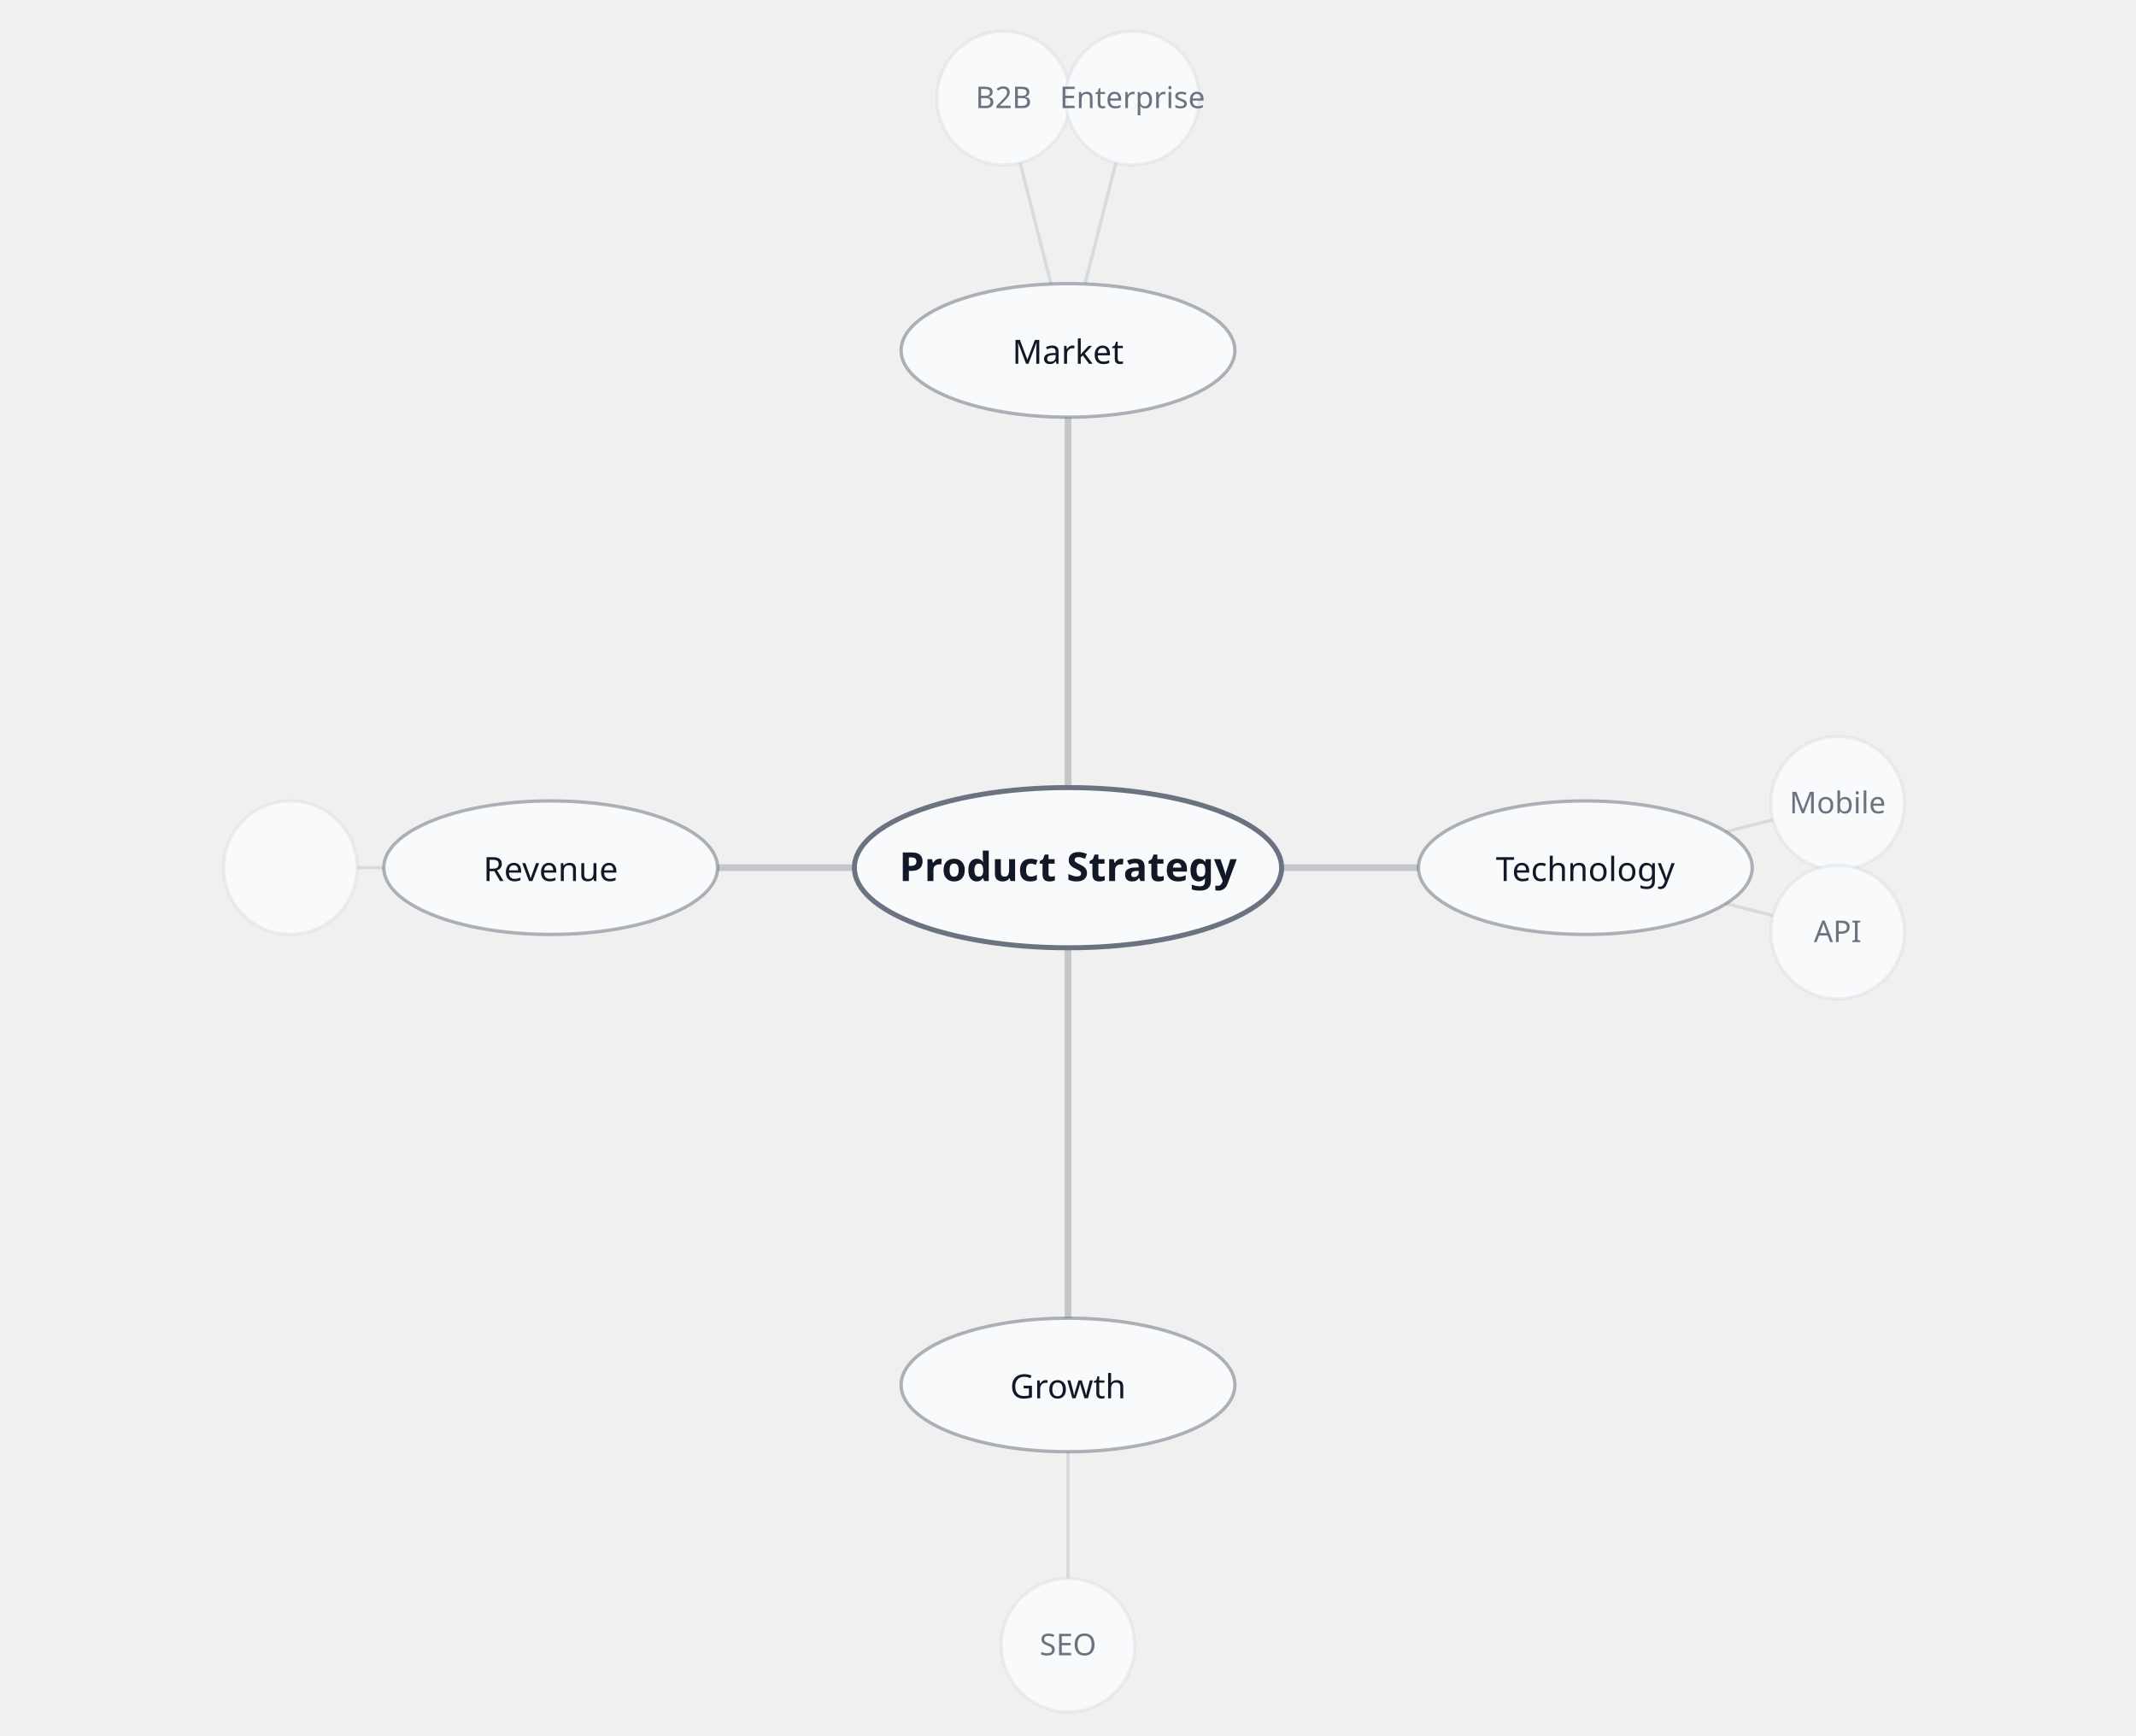
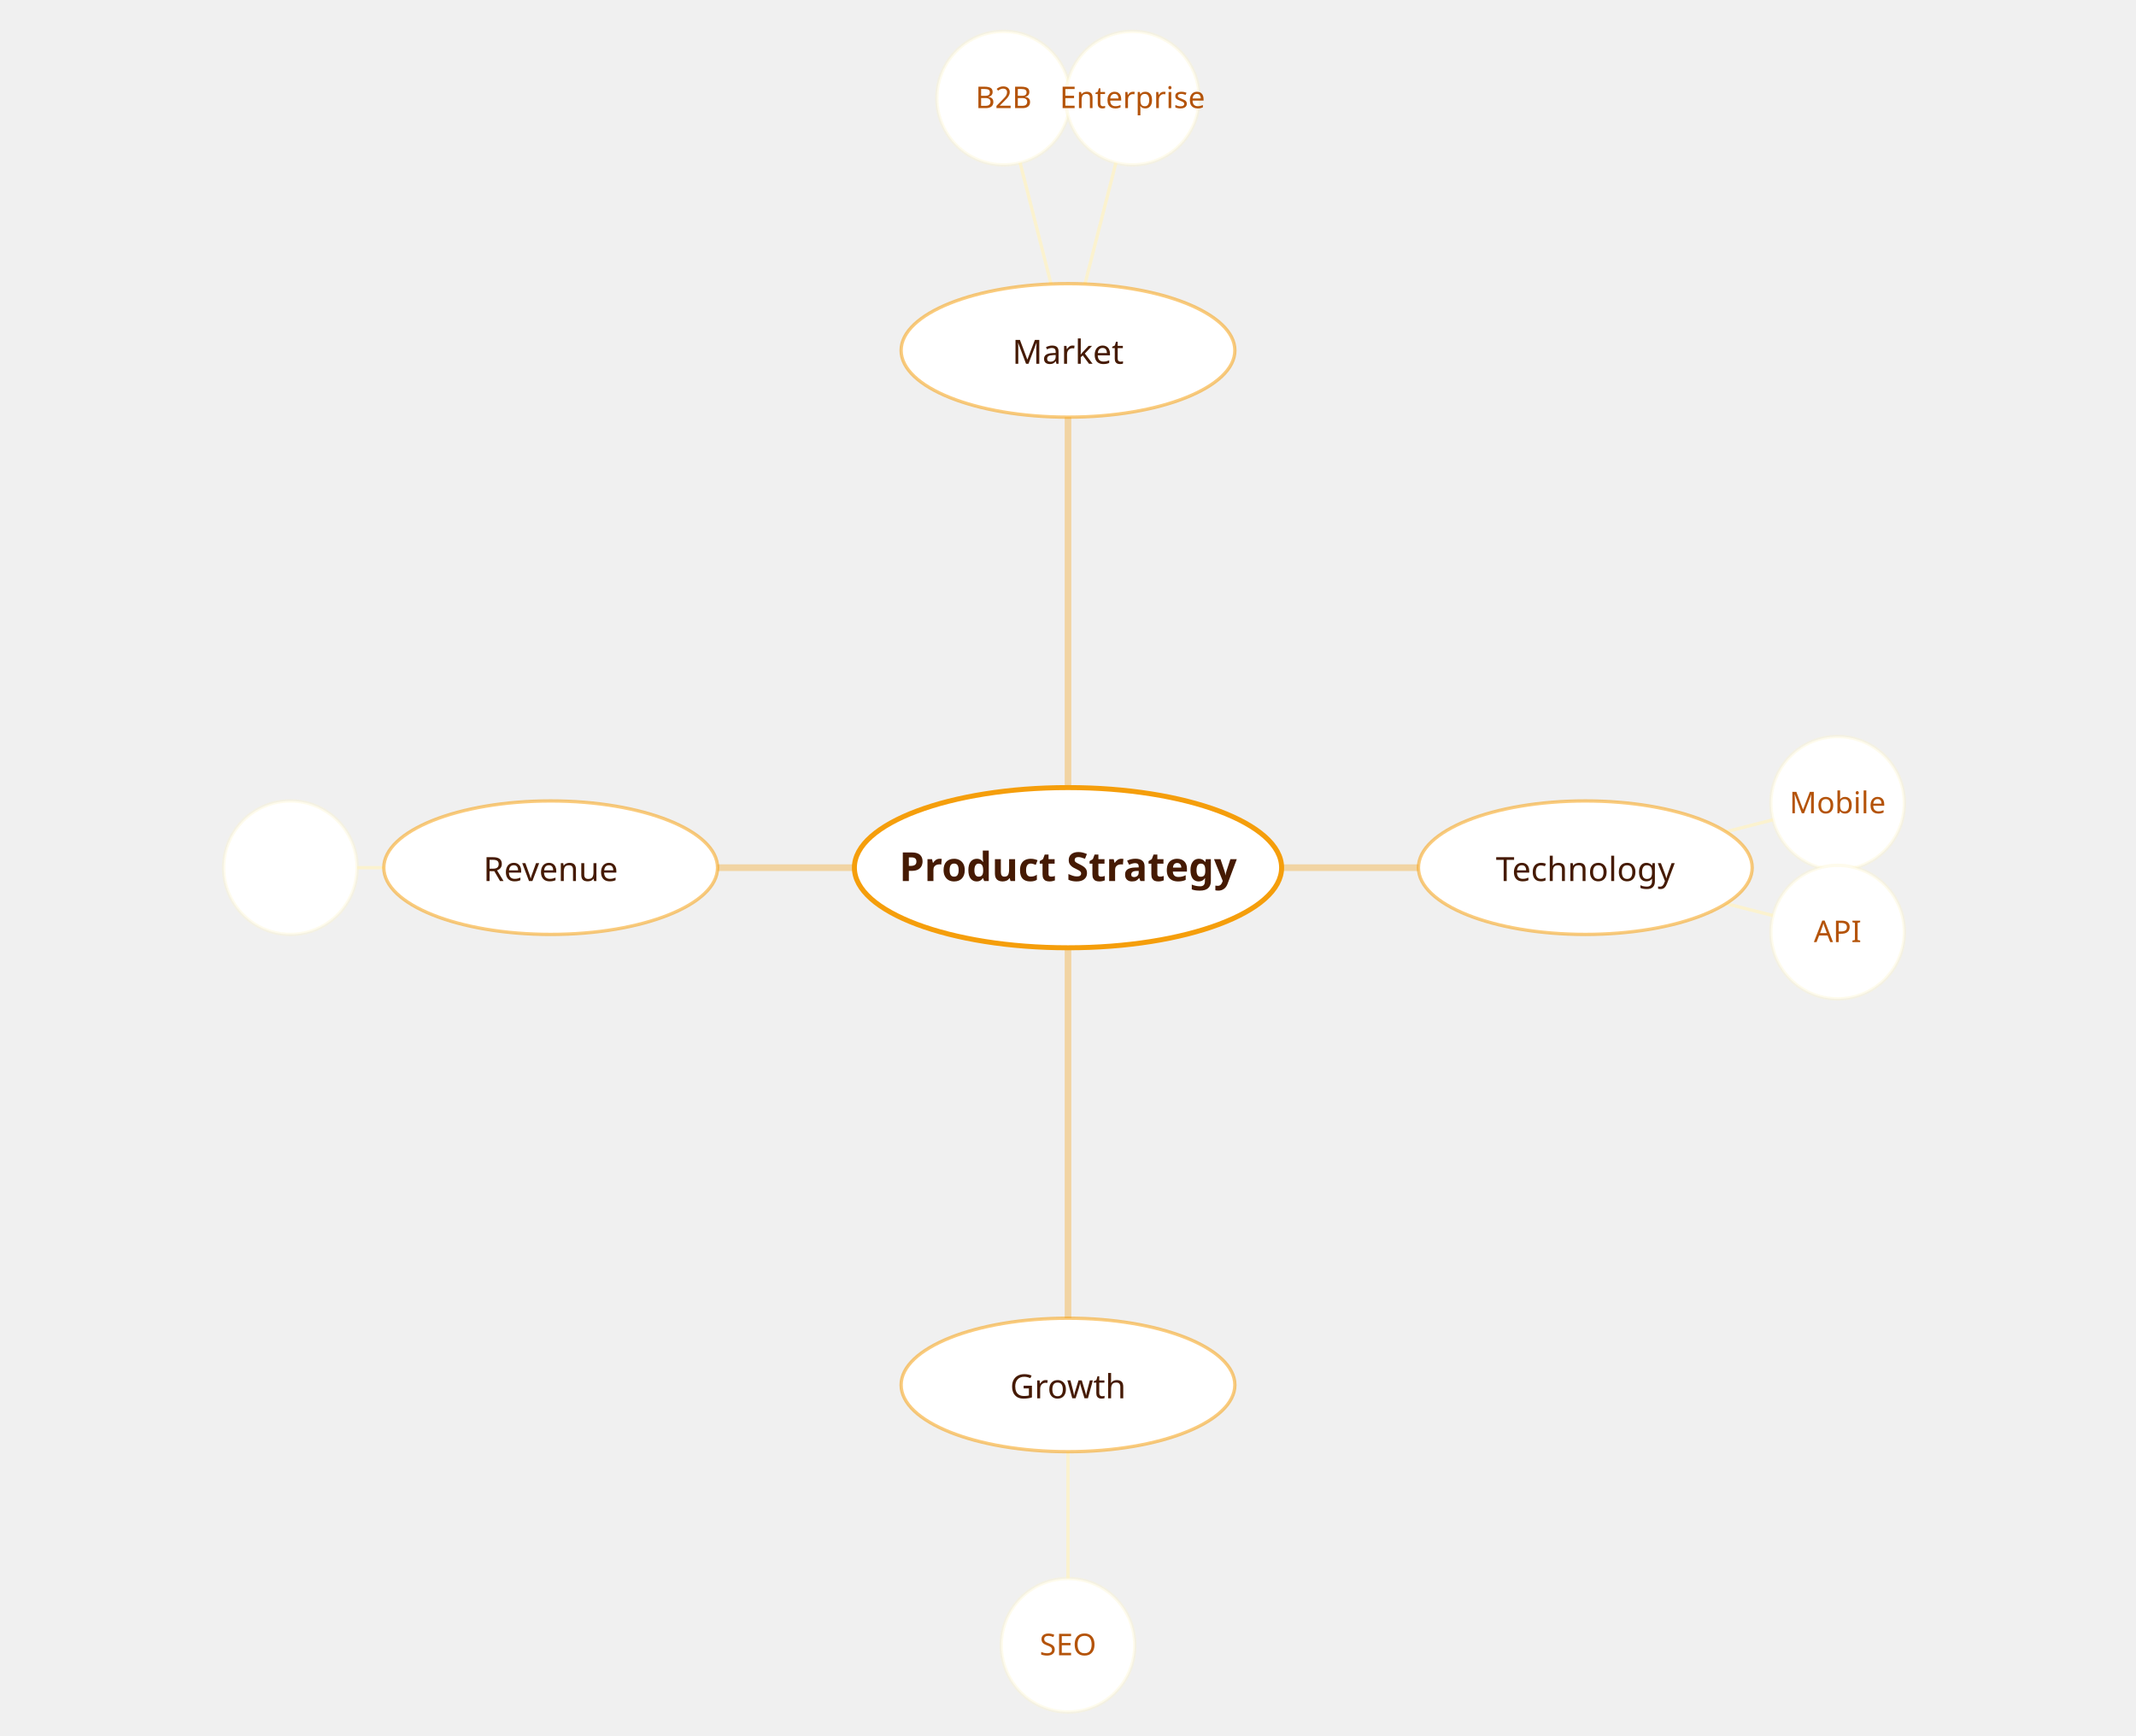
- <svg xmlns="http://www.w3.org/2000/svg" viewBox="0 0 640 520" style="width:100%;height:auto;background:#ffffff;border-radius:8px">
-   <line x1="320.0" y1="260.0" x2="320.0" y2="105.0" stroke="#6b728055" stroke-width="2" />
-   <line x1="320.0" y1="105.0" x2="300.7" y2="29.4" stroke="#d1d5db" stroke-width="1" opacity="0.8" />
-   <line x1="320.0" y1="105.0" x2="339.3" y2="29.4" stroke="#d1d5db" stroke-width="1" opacity="0.8" />
-   <line x1="320.0" y1="260.0" x2="475.0" y2="260.0" stroke="#6b728055" stroke-width="2" />
-   <line x1="475.0" y1="260.0" x2="550.6" y2="240.7" stroke="#d1d5db" stroke-width="1" opacity="0.8" />
-   <line x1="475.0" y1="260.0" x2="550.6" y2="279.3" stroke="#d1d5db" stroke-width="1" opacity="0.8" />
-   <line x1="320.0" y1="260.0" x2="320.0" y2="415.0" stroke="#6b728055" stroke-width="2" />
-   <line x1="320.0" y1="415.0" x2="320.0" y2="493.0" stroke="#d1d5db" stroke-width="1" opacity="0.8" />
-   <line x1="320.0" y1="260.0" x2="165.0" y2="260.0" stroke="#6b728055" stroke-width="2" />
-   <line x1="165.0" y1="260.0" x2="87.0" y2="260.0" stroke="#d1d5db" stroke-width="1" opacity="0.8" />
-   <ellipse cx="320" cy="260" rx="64" ry="24" fill="#f9fafb" stroke="#6b7280" stroke-width="1.5" />
-   <ellipse cx="320.0" cy="105.0" rx="50" ry="20" fill="#f9fafb" stroke="#6b728088" stroke-width="1" />
-   <circle cx="300.7" cy="29.4" r="20" fill="#f9fafb" stroke="#d1d5db55" stroke-width="1" />
-   <circle cx="339.3" cy="29.4" r="20" fill="#f9fafb" stroke="#d1d5db55" stroke-width="1" />
-   <ellipse cx="475.0" cy="260.0" rx="50" ry="20" fill="#f9fafb" stroke="#6b728088" stroke-width="1" />
-   <circle cx="550.6" cy="240.7" r="20" fill="#f9fafb" stroke="#d1d5db55" stroke-width="1" />
-   <circle cx="550.6" cy="279.3" r="20" fill="#f9fafb" stroke="#d1d5db55" stroke-width="1" />
-   <ellipse cx="320.0" cy="415.0" rx="50" ry="20" fill="#f9fafb" stroke="#6b728088" stroke-width="1" />
-   <circle cx="320.0" cy="493.0" r="20" fill="#f9fafb" stroke="#d1d5db55" stroke-width="1" />
-   <ellipse cx="165.0" cy="260.0" rx="50" ry="20" fill="#f9fafb" stroke="#6b728088" stroke-width="1" />
-   <circle cx="87.0" cy="260.0" r="20" fill="#f9fafb" stroke="#d1d5db55" stroke-width="1" />
-   <text x="320" y="264" text-anchor="middle" font-size="12" fill="#111827" font-family="system-ui,sans-serif" font-weight="600">Product Strategy</text>
-   <text x="320.0" y="109.0" text-anchor="middle" font-size="10" fill="#111827" font-family="system-ui,sans-serif">Market</text>
-   <text x="300.7" y="32.4" text-anchor="middle" font-size="9" fill="#6b7280" font-family="system-ui,sans-serif">B2B</text>
-   <text x="339.3" y="32.4" text-anchor="middle" font-size="9" fill="#6b7280" font-family="system-ui,sans-serif">Enterprise</text>
-   <text x="475.0" y="264.0" text-anchor="middle" font-size="10" fill="#111827" font-family="system-ui,sans-serif">Technology</text>
-   <text x="550.6" y="243.7" text-anchor="middle" font-size="9" fill="#6b7280" font-family="system-ui,sans-serif">Mobile</text>
-   <text x="550.6" y="282.3" text-anchor="middle" font-size="9" fill="#6b7280" font-family="system-ui,sans-serif">API</text>
-   <text x="320.0" y="419.0" text-anchor="middle" font-size="10" fill="#111827" font-family="system-ui,sans-serif">Growth</text>
-   <text x="320.0" y="496.0" text-anchor="middle" font-size="9" fill="#6b7280" font-family="system-ui,sans-serif">SEO</text>
-   <text x="165.0" y="264.0" text-anchor="middle" font-size="10" fill="#111827" font-family="system-ui,sans-serif">Revenue</text>
-   <text x="87.0" y="263.0" text-anchor="middle" font-size="9" fill="#6b7280" font-family="system-ui,sans-serif" />
+ <svg xmlns="http://www.w3.org/2000/svg" viewBox="0 0 640 520" style="width:100%;height:auto;background:#fffbeb;border-radius:8px">
+   <line x1="320.0" y1="260.0" x2="320.0" y2="105.0" stroke="#f59e0b55" stroke-width="2" />
+   <line x1="320.0" y1="105.0" x2="300.7" y2="29.4" stroke="#fef3c7" stroke-width="1" opacity="0.8" />
+   <line x1="320.0" y1="105.0" x2="339.3" y2="29.4" stroke="#fef3c7" stroke-width="1" opacity="0.8" />
+   <line x1="320.0" y1="260.0" x2="475.0" y2="260.0" stroke="#f59e0b55" stroke-width="2" />
+   <line x1="475.0" y1="260.0" x2="550.6" y2="240.7" stroke="#fef3c7" stroke-width="1" opacity="0.8" />
+   <line x1="475.0" y1="260.0" x2="550.6" y2="279.3" stroke="#fef3c7" stroke-width="1" opacity="0.8" />
+   <line x1="320.0" y1="260.0" x2="320.0" y2="415.0" stroke="#f59e0b55" stroke-width="2" />
+   <line x1="320.0" y1="415.0" x2="320.0" y2="493.0" stroke="#fef3c7" stroke-width="1" opacity="0.8" />
+   <line x1="320.0" y1="260.0" x2="165.0" y2="260.0" stroke="#f59e0b55" stroke-width="2" />
+   <line x1="165.0" y1="260.0" x2="87.0" y2="260.0" stroke="#fef3c7" stroke-width="1" opacity="0.8" />
+   <ellipse cx="320" cy="260" rx="64" ry="24" fill="#ffffff" stroke="#f59e0b" stroke-width="1.5" />
+   <ellipse cx="320.0" cy="105.0" rx="50" ry="20" fill="#ffffff" stroke="#f59e0b88" stroke-width="1" />
+   <circle cx="300.7" cy="29.4" r="20" fill="#ffffff" stroke="#fef3c755" stroke-width="1" />
+   <circle cx="339.3" cy="29.4" r="20" fill="#ffffff" stroke="#fef3c755" stroke-width="1" />
+   <ellipse cx="475.0" cy="260.0" rx="50" ry="20" fill="#ffffff" stroke="#f59e0b88" stroke-width="1" />
+   <circle cx="550.6" cy="240.7" r="20" fill="#ffffff" stroke="#fef3c755" stroke-width="1" />
+   <circle cx="550.6" cy="279.3" r="20" fill="#ffffff" stroke="#fef3c755" stroke-width="1" />
+   <ellipse cx="320.0" cy="415.0" rx="50" ry="20" fill="#ffffff" stroke="#f59e0b88" stroke-width="1" />
+   <circle cx="320.0" cy="493.0" r="20" fill="#ffffff" stroke="#fef3c755" stroke-width="1" />
+   <ellipse cx="165.0" cy="260.0" rx="50" ry="20" fill="#ffffff" stroke="#f59e0b88" stroke-width="1" />
+   <circle cx="87.0" cy="260.0" r="20" fill="#ffffff" stroke="#fef3c755" stroke-width="1" />
+   <text x="320" y="264" text-anchor="middle" font-size="12" fill="#451a03" font-family="system-ui,sans-serif" font-weight="600">Product Strategy</text>
+   <text x="320.0" y="109.0" text-anchor="middle" font-size="10" fill="#451a03" font-family="system-ui,sans-serif">Market</text>
+   <text x="300.7" y="32.4" text-anchor="middle" font-size="9" fill="#b45309" font-family="system-ui,sans-serif">B2B</text>
+   <text x="339.3" y="32.4" text-anchor="middle" font-size="9" fill="#b45309" font-family="system-ui,sans-serif">Enterprise</text>
+   <text x="475.0" y="264.0" text-anchor="middle" font-size="10" fill="#451a03" font-family="system-ui,sans-serif">Technology</text>
+   <text x="550.6" y="243.7" text-anchor="middle" font-size="9" fill="#b45309" font-family="system-ui,sans-serif">Mobile</text>
+   <text x="550.6" y="282.3" text-anchor="middle" font-size="9" fill="#b45309" font-family="system-ui,sans-serif">API</text>
+   <text x="320.0" y="419.0" text-anchor="middle" font-size="10" fill="#451a03" font-family="system-ui,sans-serif">Growth</text>
+   <text x="320.0" y="496.0" text-anchor="middle" font-size="9" fill="#b45309" font-family="system-ui,sans-serif">SEO</text>
+   <text x="165.0" y="264.0" text-anchor="middle" font-size="10" fill="#451a03" font-family="system-ui,sans-serif">Revenue</text>
+   <text x="87.0" y="263.0" text-anchor="middle" font-size="9" fill="#b45309" font-family="system-ui,sans-serif" />
</svg>
